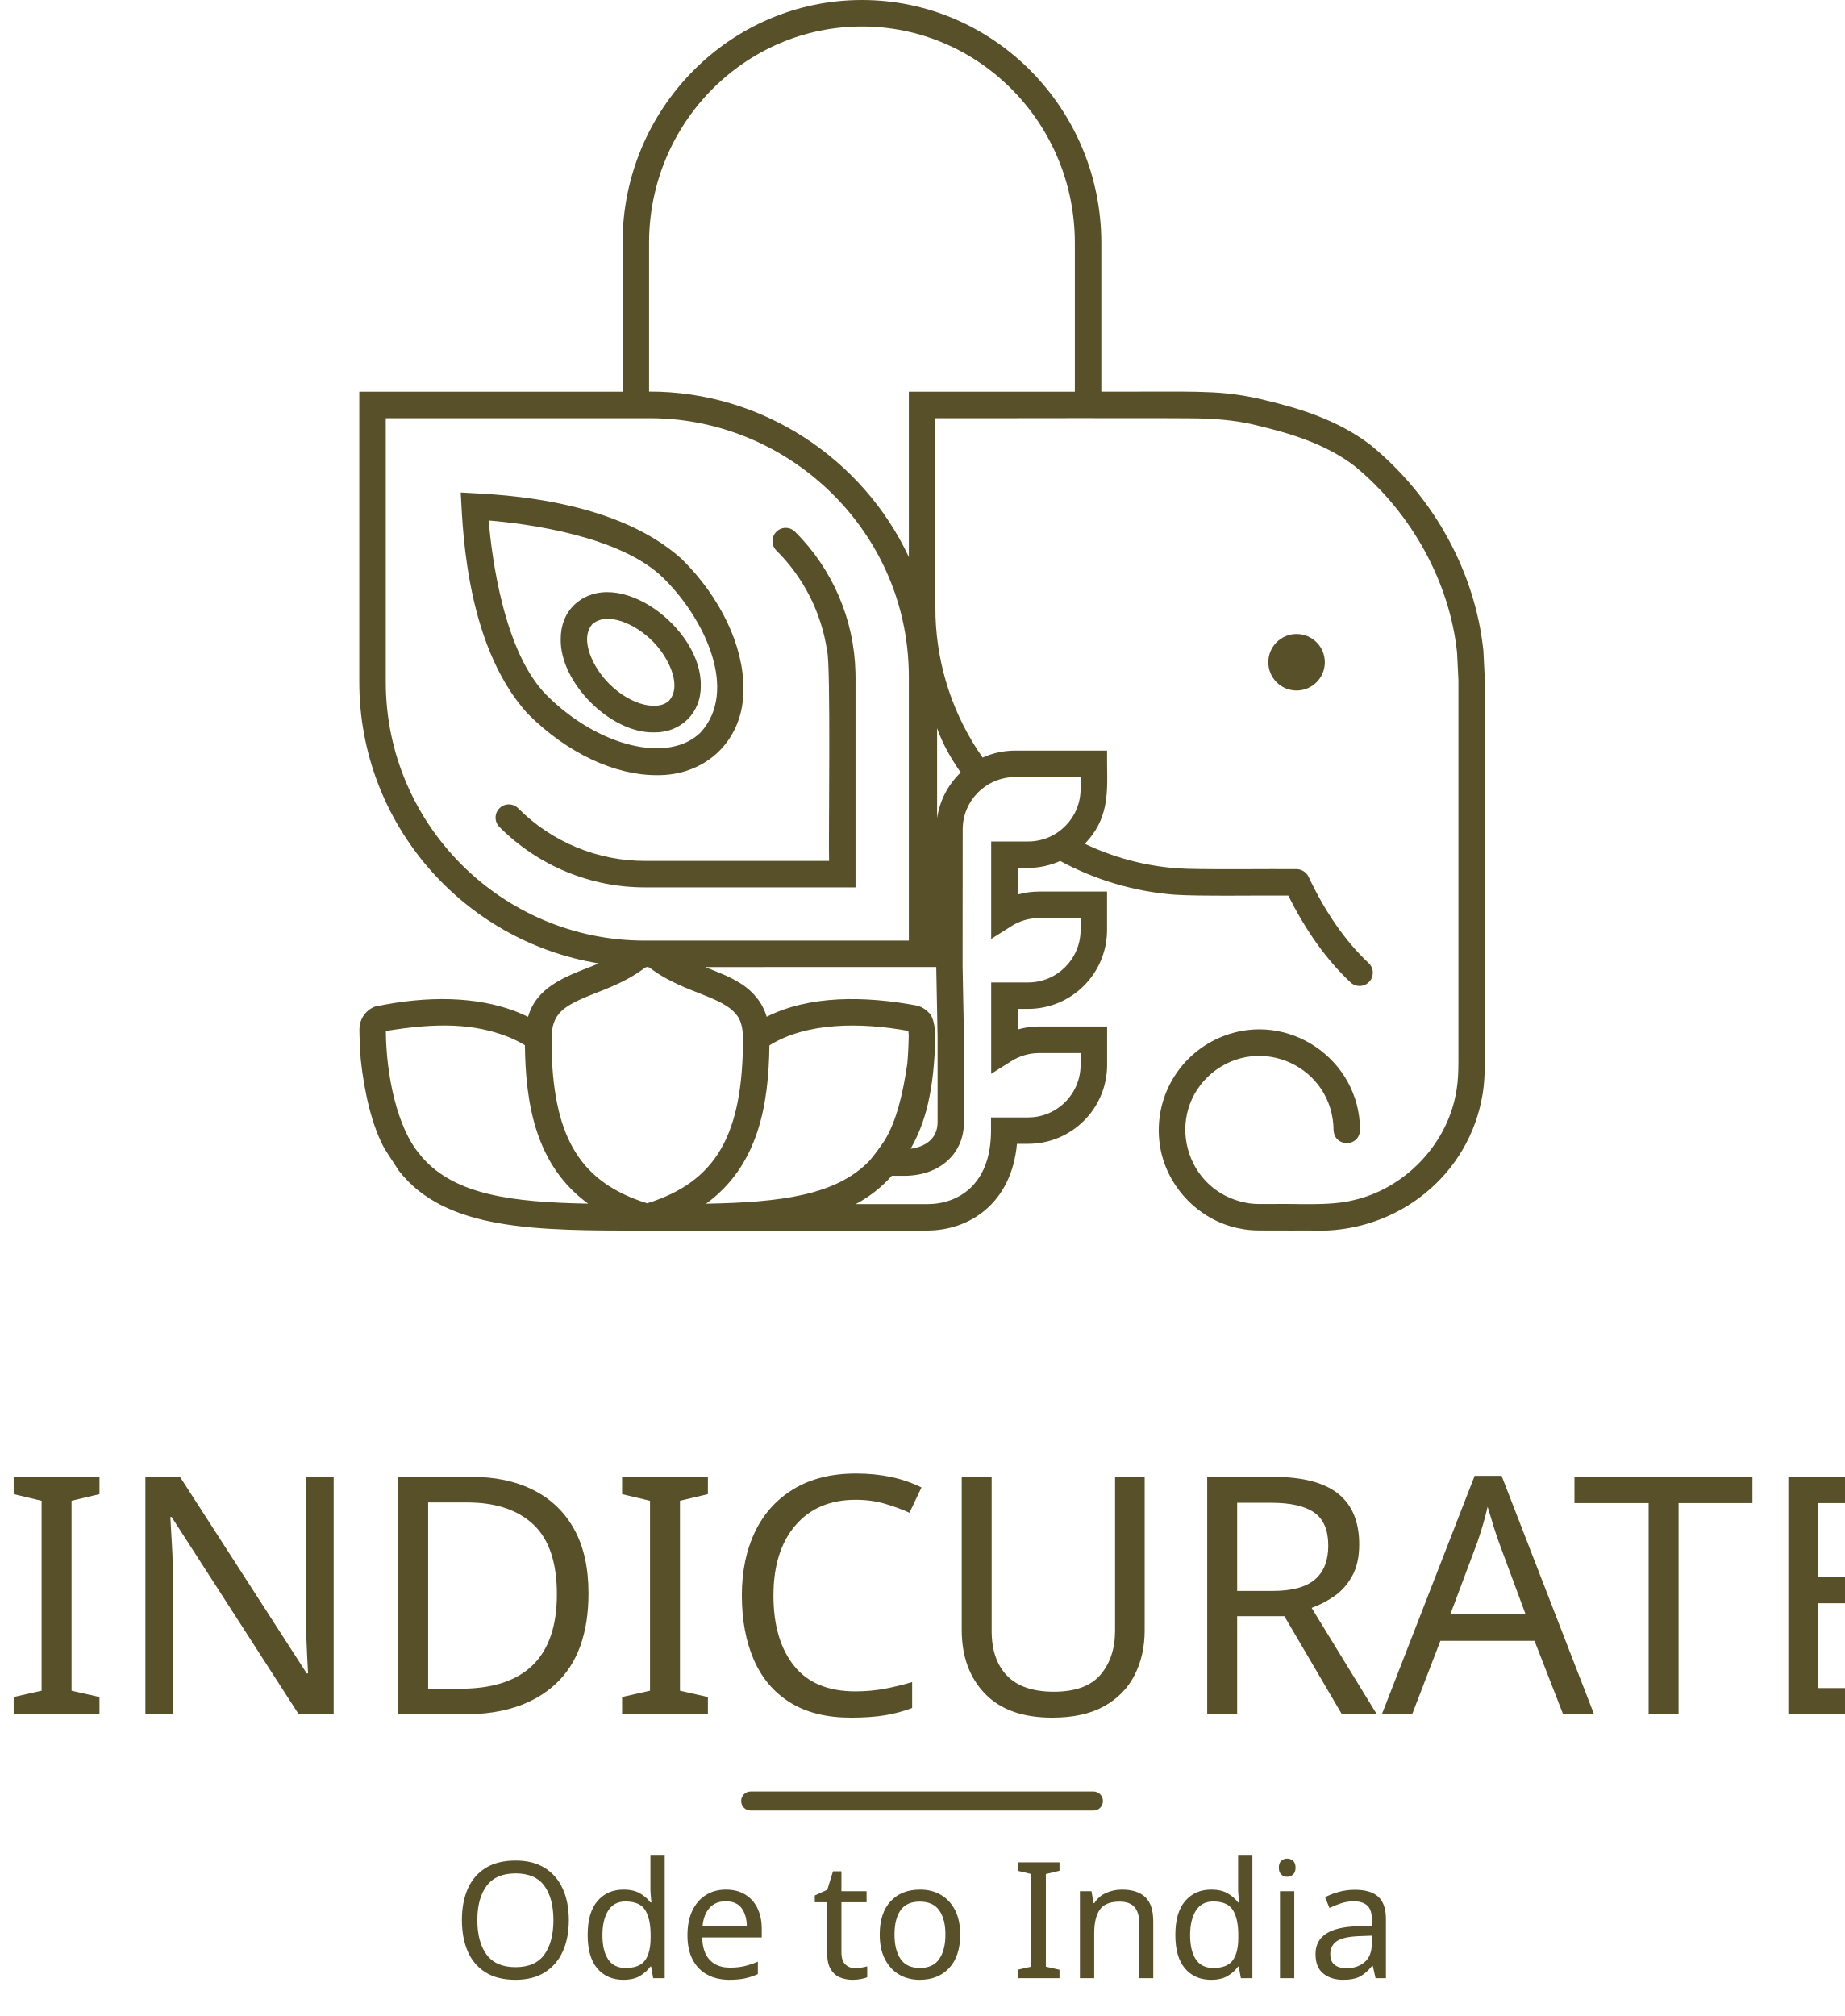
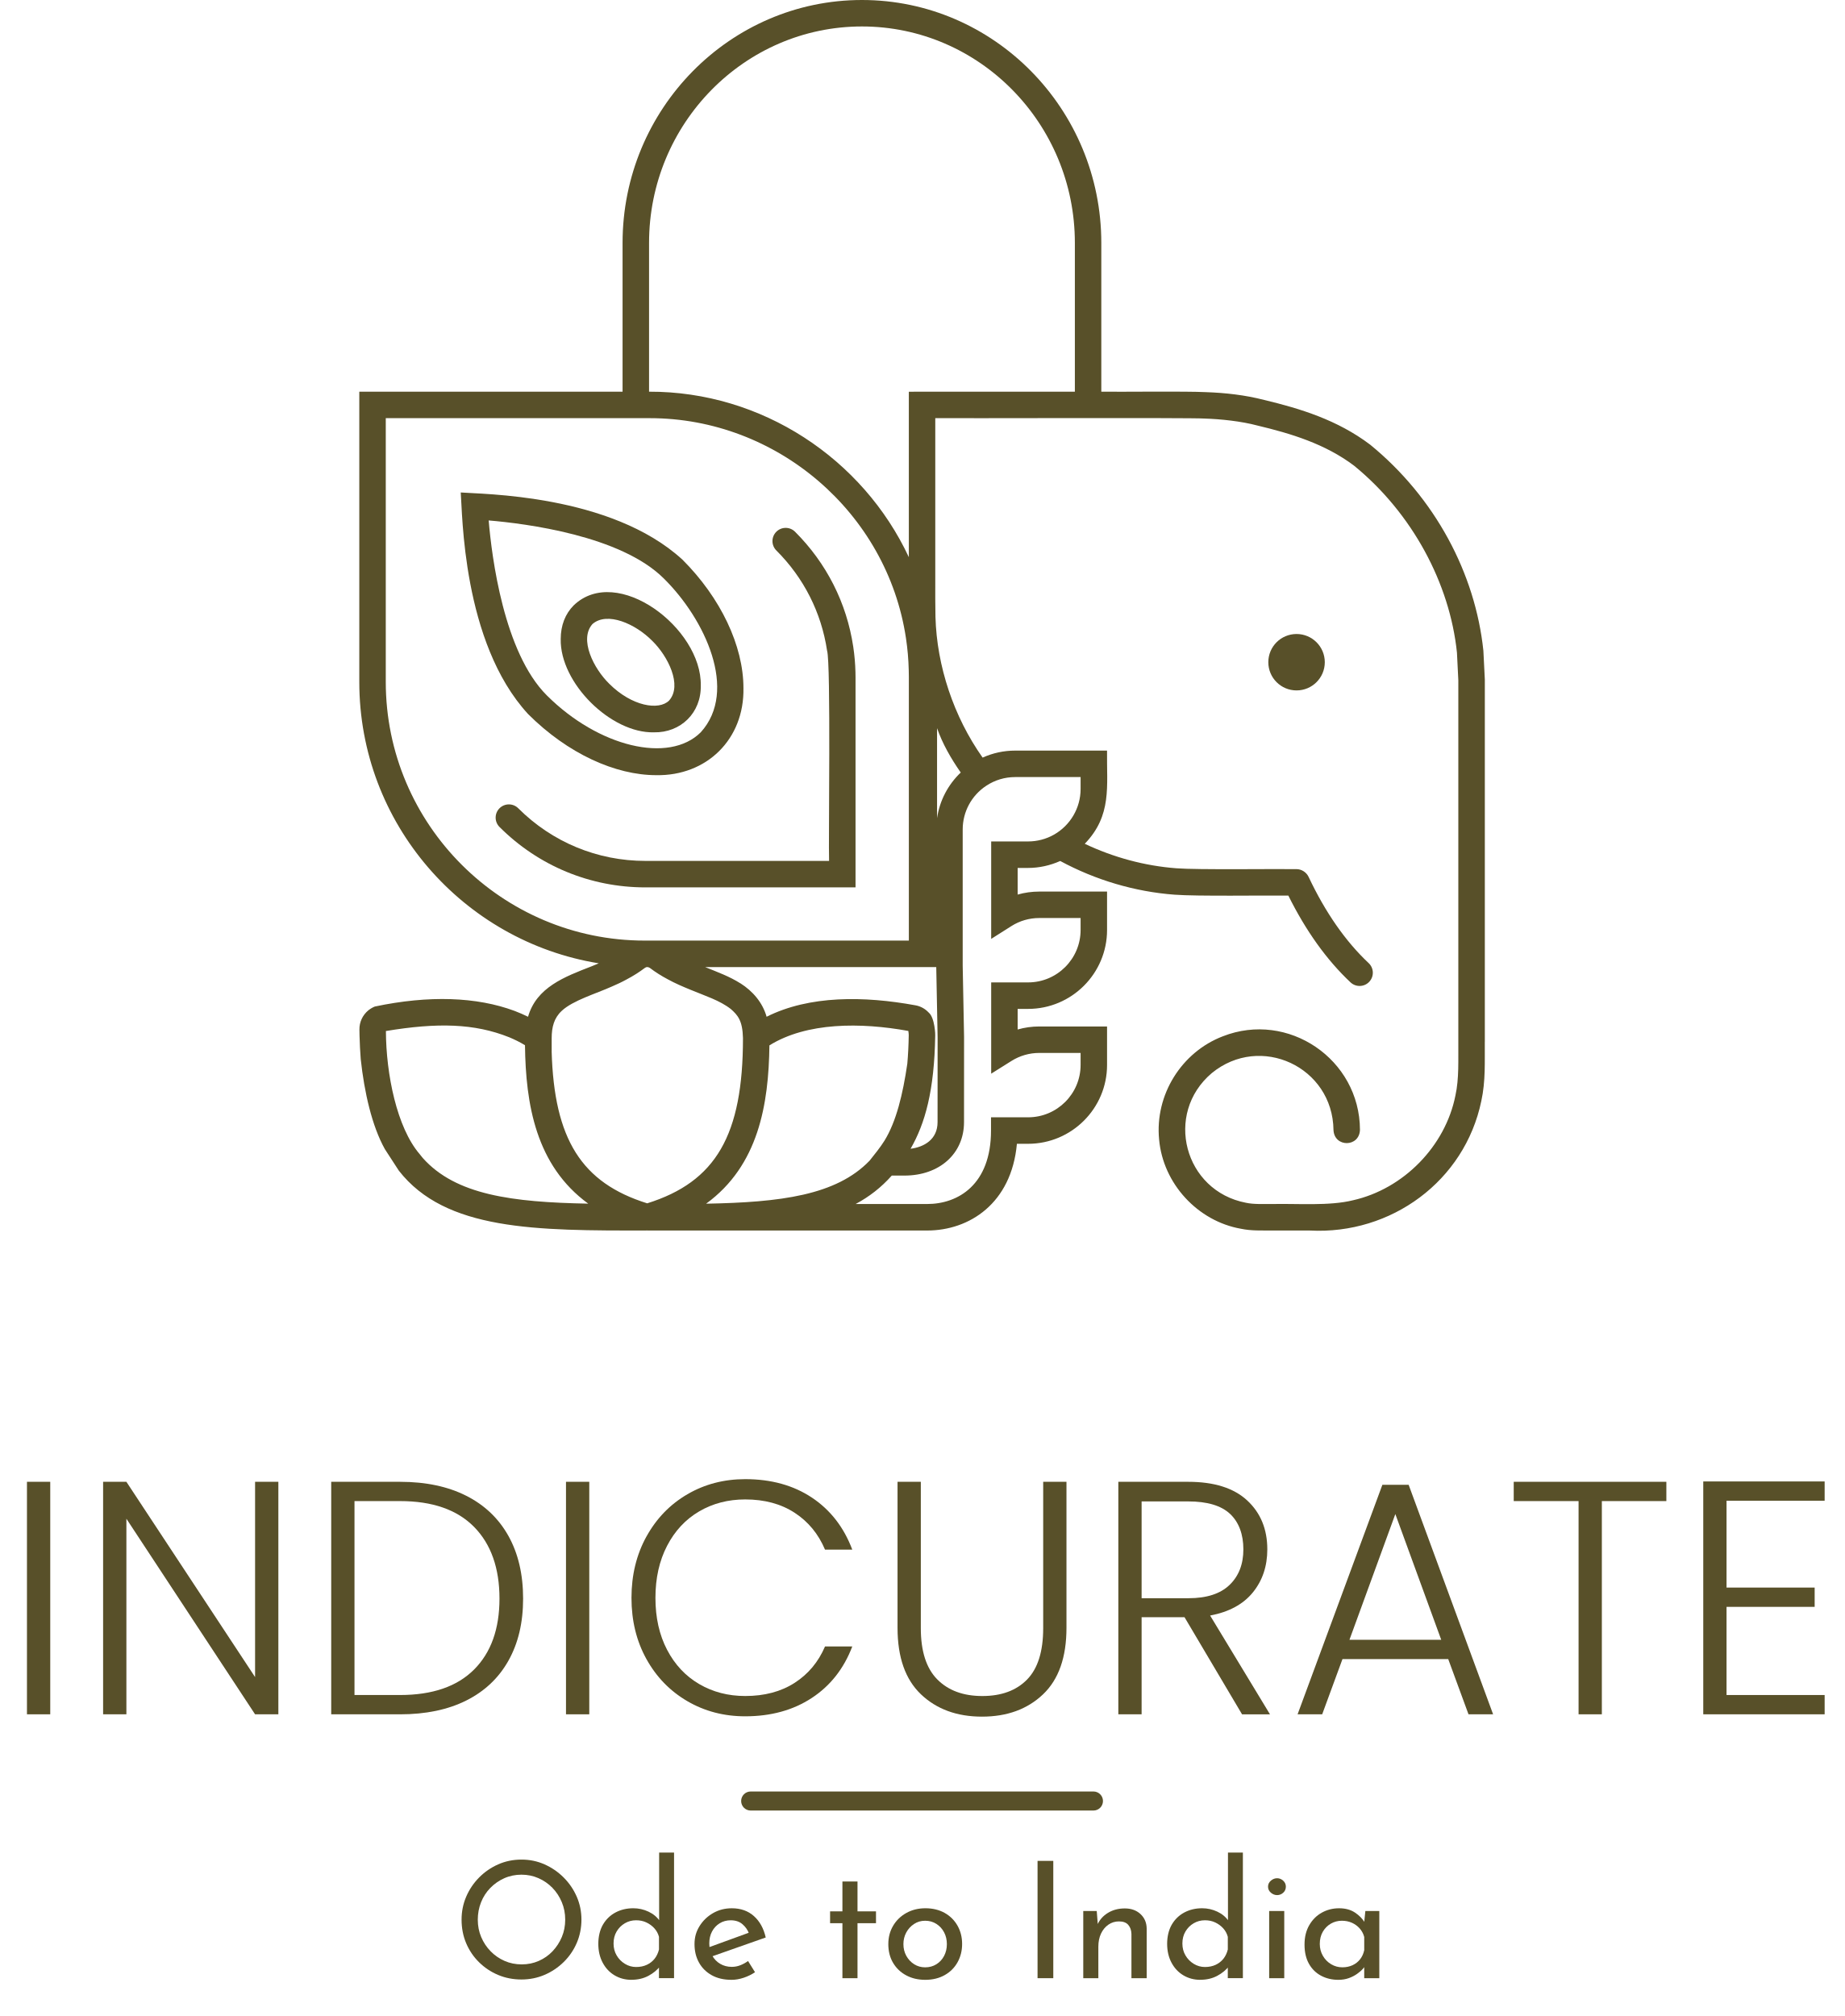
<svg xmlns="http://www.w3.org/2000/svg" id="Layer_1" data-name="Layer 1" viewBox="0 0 1171 1280">
  <defs>
-     <style>.cls-1{font-size:211.21px;font-family:Poppins-Light, Poppins;font-weight:300;}.cls-1,.cls-2,.cls-3{fill:#585029;}.cls-2{font-size:103.02px;font-family:JosefinSans-Regular, Josefin Sans;}</style>
+     <style>
+       .cls-1 {
+         fill: #585029;
+       }
+     </style>
  </defs>
-   <text class="cls-1" transform="translate(0.23 1088.46)">INDICURATE</text>
-   <text class="cls-2" transform="translate(287 1256)">Ode to India</text>
-   <path class="cls-3" d="M694.27,1149.55H476.63a6,6,0,1,1,0-12.09H694.27a6,6,0,1,1,0,12.09Z" />
-   <path class="cls-3" d="M805.3,420.45a17.94,17.94,0,1,0,17.93-17.91A17.91,17.91,0,0,0,805.3,420.45Z" />
-   <path class="cls-3" d="M543.21,563.43V430.2c0-1.1,0-2.18-.05-3.37a130.21,130.21,0,0,0-38.35-89.21,8.4,8.4,0,1,0-11.88,11.89,113.06,113.06,0,0,1,32.21,63.63c2.48,7.66.81,122.5,1.27,133.48H409.83A113.55,113.55,0,0,1,329,513.19a8.4,8.4,0,1,0-11.88,11.89,130.25,130.25,0,0,0,92.67,38.35Z" />
-   <path class="cls-3" d="M416.68,492.17c31.89.56,55.95-22.68,55.35-55.3,0-26.83-14.46-57.29-38.68-81.48-45.61-41.89-128.4-41.62-140.82-42.7,1.1,12.36.8,95.08,42.75,140.67C360.59,478.64,390.82,492.17,416.68,492.17Zm4.79-124.89c26.23,25.9,47.36,71.26,23.48,97.64-20.14,20.13-64.92,9.38-97.79-23.45-27.28-27.25-34.92-87.8-36.88-111C333.53,332.38,394.14,340,421.47,367.28Z" />
-   <path class="cls-3" d="M415.25,465c16.94.33,30-12.39,29.7-29.67.76-36.47-53.21-77.3-80.67-51-5.4,5.4-8.26,12.79-8.26,21.4C355.46,433.66,387.93,465.68,415.25,465Zm-39.09-68.74c9.33-8.11,27.25-.21,38,10.67,9.95,9.71,19.28,28.23,10.67,37.91-6.46,6.45-23.64,3.66-38-10.66C376.89,424.44,367.56,405.9,376.16,396.23Z" />
-   <path class="cls-3" d="M942.77,661.5V431.44l-.91-18.31c-5.13-49-30.66-97.13-71.88-130.8-20.85-15.77-44.65-23-67.28-28.39a171,171,0,0,0-37.08-5c-12.88-.65-52.86-.12-66.35-.28V154.24C699.26,69.19,631.09,0,547.28,0s-152,69.19-152,154.24V248.7H228.13V433c0,89.91,65.95,164.69,152.05,178.68-1.56.66-3.09,1.3-4.48,1.86-17.31,6.71-35.08,13.38-40.42,32.06-2.79-1.36-5.52-2.55-8.31-3.62l-.34-.13c-24-8.9-54.24-10-88.64-2.74a17.18,17.18,0,0,0-4.09,2.38,15.5,15.5,0,0,0-5.69,12.29l.06,3.9c.15,5.08.4,10,.76,14.8,2.27,21.1,7.13,42.49,15.32,57.16l8.87,13.66c29.63,38,86.74,38.17,157.82,38a2.68,2.68,0,0,0,.49,0c3.24,0,169.66,0,177.18,0,26.65,0,53.51-17.11,57-55.06h7.11a50.15,50.15,0,0,0,50.13-50.05V651.73H659.83a49.64,49.64,0,0,0-13.69,1.92V640.56h6.64a50.17,50.17,0,0,0,50.13-50.08v-24.4H659.83a49.89,49.89,0,0,0-13.69,1.9V551.07h6.64a50.19,50.19,0,0,0,20.38-4.41,182.24,182.24,0,0,0,72.5,21.39c14.55,1.13,57.44.38,72.36.59,11.08,22.32,24.33,40.87,39.48,55.09A8.4,8.4,0,1,0,869,611.48c-14.69-13.79-27.53-32.24-38.16-54.82a8.63,8.63,0,0,0-7.6-4.82c-14-.21-62.86.51-76.28-.54a165.23,165.23,0,0,1-58.19-15.56c17.4-18.13,13.85-36.37,14.14-59.16H644.54A49.94,49.94,0,0,0,623.91,481,165.45,165.45,0,0,1,594,391.69c-.16-7.68-.14-15.36-.12-23.05,0-5.35,0-95.14,0-103.13,11.5.16,163-.35,170.71.24,10.65.32,23.64,1.72,34,4.48,20.93,5,42.84,11.54,61.3,25.51,36.88,30.17,60.68,74.61,65.25,118.62l.87,17.49V661.42c-.11,11.44.55,23.36-1.84,34.13-6.36,32.13-32.9,59.31-65.06,66.53-15.1,3.74-35.47,2-51.5,2.38-5.47-.08-11.37.31-16.45-.8-39.23-7.5-52.15-56.54-21.7-82.32,30.83-25.28,76.82-4,77.28,36.17.56,11.13,16.46,11,16.8-.18-.17-44.86-45.65-75.66-87.09-59.36A64.07,64.07,0,0,0,736,723.5c2.5,28.09,24.57,51.8,51.84,56.64,6.94,1.44,13,1.05,19.63,1.13,3.25.08,21.52,0,24.29,0C883.29,784,930,749.89,940.56,699,943.36,686.2,942.65,674.07,942.77,661.5ZM244.94,433V265.51H412.6c80.78,0,150.69,60,162.63,139.67A166,166,0,0,1,577,425.46c0,1.43.06,2.83.06,4.26V597.21H409.36C318.7,597.21,244.94,523.53,244.94,433Zm23.5,302.28-2-2.5C252,715.89,245.13,682,245,654.62c32.65-5.41,56.17-4.88,78.22,3.94h0a75.17,75.17,0,0,1,10.06,5.06c.45,37.44,6.87,76.35,40.15,100.6C325.24,763.32,289.36,758.72,268.44,735.24ZM410.93,764c-41.62-13-59.12-40.64-60.67-96.54h0v-8.4c0-6.92,1.46-12.71,6.39-17.27,7-6.61,21.92-11,31.73-15.4a103.08,103.08,0,0,0,9.46-4.54,83.62,83.62,0,0,0,11.6-7.34,2.57,2.57,0,0,1,3.15,0A81.93,81.93,0,0,0,424,621.77a140.21,140.21,0,0,0,14.76,6.78c8.85,3.69,18.31,6.62,25.34,12.15,4.37,3.9,7.39,7.25,7.66,18.38C471.75,720.7,454.6,750.35,410.93,764Zm37.41.23c33.28-24.23,39.73-63.09,40.19-100.51,23.73-14.76,58-14.67,88.21-9.17a22.74,22.74,0,0,1,.25,2.61c-.11,6.64-.42,12.63-.9,18.16-2.84,19.43-7,36.77-14.53,48.94a143.89,143.89,0,0,1-9.4,12.62C531,759,495.6,763.39,448.34,764.25ZM611.25,526.66a33.29,33.29,0,0,1,33.29-33.27H686.1V501a33.31,33.31,0,0,1-33.32,33.28H629.34v61.87l12.9-8.17a32.8,32.8,0,0,1,17.59-5.08H686.1v7.6a33.34,33.34,0,0,1-33.32,33.28H629.34v58l12.87-8.09a33.16,33.16,0,0,1,17.62-5.08H686.1v7.62a33.33,33.33,0,0,1-33.32,33.25H629.23v8.4c0,34.4-20.93,46.65-40.52,46.65H543.29a82,82,0,0,0,22.94-18h8c22.27,0,37.82-13.95,37.82-33.93l0-54.14-.87-45.25ZM610,490.49a50,50,0,0,0-15,29V462.32C598.4,472.14,603.8,481.59,610,490.49ZM594.46,614l.85,44.48,0,54c0,11-8.54,15.8-17.13,16.88,9.23-16,15.09-36.87,15.64-71.88.12,0-.21-11.36-4.12-14.56a15.08,15.08,0,0,0-8.45-4.64c-32.49-5.95-67.25-6.4-94.48,7.28-2.55-9-8.76-16.26-16.62-21.24h-.07c-6.71-4.28-14.4-7.11-22.37-10.31Zm88-365.32h-97l-8.4,0v105c-29.2-62.48-93.26-105.28-164.94-105.07V154.24c0-75.78,60.64-137.43,135.18-137.43S682.46,78.46,682.46,154.24Z" />
+   <g>
+     <g>
+       <path class="cls-1" d="M31.9,940.82v147.63h-14.78v-147.63h14.78Z" />
+       <path class="cls-1" d="M176.74,1088.46h-14.78l-81.71-124.19v124.19h-14.78v-147.63h14.78l81.71,123.98v-123.98h14.78v147.63Z" />
+       <path class="cls-1" d="M296.03,949.69c11.68,5.91,20.62,14.43,26.82,25.56,6.19,11.12,9.29,24.36,9.29,39.71s-3.1,28.34-9.29,39.39c-6.2,11.06-15.13,19.5-26.82,25.35-11.68,5.84-25.69,8.76-42.02,8.76h-43.71v-147.63h43.71c16.33,0,30.33,2.96,42.02,8.87ZM300.99,1060.05c10.77-10.77,16.15-25.8,16.15-45.09s-5.38-34.6-16.15-45.52c-10.77-10.91-26.43-16.37-46.98-16.37h-28.93v123.13h28.93c20.55,0,36.21-5.39,46.98-16.16Z" />
+       <path class="cls-1" d="M374.15,940.82v147.63h-14.78v-147.63h14.78Z" />
+       <path class="cls-1" d="M410.46,975.57c6.33-11.47,14.99-20.42,25.97-26.82,10.98-6.41,23.23-9.61,36.74-9.61,16.47,0,30.58,3.91,42.33,11.72,11.75,7.82,20.3,18.83,25.65,33.05h-17.31c-4.22-10-10.66-17.81-19.32-23.44-8.66-5.63-19.11-8.45-31.35-8.45-10.84,0-20.59,2.53-29.24,7.6-8.66,5.07-15.45,12.36-20.38,21.86-4.93,9.5-7.39,20.52-7.39,33.05s2.46,23.52,7.39,32.95c4.93,9.44,11.72,16.69,20.38,21.75,8.66,5.07,18.4,7.6,29.24,7.6,12.25,0,22.7-2.78,31.35-8.34,8.66-5.56,15.1-13.27,19.32-23.13h17.31c-5.35,14.08-13.94,25-25.76,32.74-11.82,7.75-25.9,11.62-42.23,11.62-13.51,0-25.76-3.2-36.74-9.61-10.98-6.41-19.64-15.31-25.97-26.72-6.33-11.41-9.5-24.36-9.5-38.86s3.17-27.49,9.5-38.97Z" />
+       <path class="cls-1" d="M584.66,940.82v92.93c0,14.65,3.48,25.49,10.45,32.53,6.97,7.04,16.5,10.56,28.61,10.56s21.57-3.49,28.4-10.46c6.83-6.97,10.24-17.85,10.24-32.63v-92.93h14.78v92.72c0,18.73-4.96,32.81-14.89,42.24-9.92,9.43-22.84,14.15-38.74,14.15s-28.82-4.72-38.74-14.15c-9.92-9.43-14.89-23.51-14.89-42.24v-92.72h14.78Z" />
+       <path class="cls-1" d="M788.62,1088.46l-36.53-61.67h-27.24v61.67h-14.78v-147.63h44.34c16.47,0,28.96,3.94,37.48,11.83,8.51,7.89,12.77,18.24,12.77,31.05,0,10.7-3.06,19.82-9.18,27.35-6.12,7.53-15.17,12.43-27.13,14.68l38.01,62.73h-17.74ZM724.85,1014.74h29.77c11.54,0,20.23-2.81,26.08-8.45,5.84-5.63,8.76-13.16,8.76-22.6s-2.82-17.21-8.45-22.49c-5.63-5.28-14.5-7.92-26.6-7.92h-29.56v61.46Z" />
+       <path class="cls-1" d="M919.52,1053.4h-67.14l-12.88,35.06h-15.62l53.84-145.73h16.68l53.63,145.73h-15.62l-12.88-35.06ZM915.09,1041.15l-29.14-79.84-29.14,79.84h58.28Z" />
+       <path class="cls-1" d="M1058.03,940.82v12.25h-40.96v135.38h-14.78v-135.38h-41.17v-12.25h96.91Z" />
+       <path class="cls-1" d="M1096.24,952.86v55.12h55.95v12.25h-55.95v55.97h62.29v12.25h-77.07v-147.85h77.07v12.25h-62.29Z" />
+     </g>
+     <g>
+       <path class="cls-1" d="M293.07,1218.81c0-5.15.98-10.01,2.94-14.58,1.96-4.57,4.69-8.62,8.19-12.16,3.5-3.54,7.53-6.32,12.1-8.34,4.57-2.02,9.49-3.04,14.78-3.04s10.11,1.01,14.67,3.04c4.57,2.03,8.62,4.81,12.15,8.34,3.54,3.54,6.3,7.59,8.29,12.16,1.99,4.57,2.99,9.43,2.99,14.58s-1,10.23-2.99,14.83c-1.99,4.6-4.75,8.64-8.29,12.1-3.54,3.47-7.59,6.18-12.15,8.14-4.57,1.96-9.46,2.94-14.67,2.94s-10.21-.96-14.78-2.88c-4.57-1.92-8.6-4.6-12.1-8.04-3.5-3.43-6.23-7.45-8.19-12.05-1.96-4.6-2.94-9.62-2.94-15.04ZM303.37,1218.91c0,3.92.72,7.57,2.16,10.97,1.44,3.4,3.43,6.41,5.97,9.01,2.54,2.61,5.49,4.65,8.86,6.13,3.36,1.48,7,2.21,10.92,2.21s7.45-.74,10.81-2.21c3.36-1.48,6.28-3.52,8.75-6.13,2.47-2.61,4.43-5.61,5.87-9.01,1.44-3.4,2.16-7.09,2.16-11.07s-.72-7.61-2.16-11.08c-1.44-3.47-3.43-6.51-5.97-9.12-2.54-2.61-5.49-4.65-8.86-6.13-3.37-1.48-6.97-2.21-10.81-2.21s-7.55.76-10.92,2.27c-3.37,1.51-6.32,3.57-8.86,6.18-2.54,2.61-4.5,5.65-5.87,9.12-1.37,3.47-2.06,7.16-2.06,11.07Z" />
+       <path class="cls-1" d="M400.9,1257.03c-3.91,0-7.47-.95-10.66-2.83-3.19-1.89-5.72-4.57-7.57-8.04-1.85-3.47-2.78-7.47-2.78-12s.98-8.79,2.93-12.16c1.96-3.36,4.62-5.94,7.98-7.73,3.36-1.79,7.14-2.68,11.33-2.68,3.36,0,6.57.72,9.63,2.16,3.05,1.44,5.44,3.43,7.16,5.97l-.41,3.4v-46.88h9.47v79.74h-9.58v-10.61l1.03,2.68c-1.99,2.61-4.57,4.76-7.72,6.44-3.16,1.68-6.76,2.52-10.81,2.52ZM403.89,1248.89c2.54,0,4.8-.46,6.8-1.39,1.99-.93,3.64-2.22,4.94-3.86,1.3-1.65,2.23-3.61,2.78-5.87v-8.04c-.55-2.06-1.53-3.86-2.93-5.41-1.41-1.55-3.09-2.78-5.05-3.71-1.96-.93-4.14-1.39-6.54-1.39-2.61,0-5,.64-7.16,1.91-2.16,1.27-3.9,3.01-5.2,5.2-1.31,2.2-1.96,4.74-1.96,7.62s.65,5.34,1.96,7.57c1.3,2.23,3.05,4.02,5.25,5.36,2.2,1.34,4.57,2.01,7.11,2.01Z" />
+       <path class="cls-1" d="M464.44,1257.03c-4.88,0-9.06-.98-12.56-2.94-3.5-1.96-6.2-4.64-8.08-8.04-1.89-3.4-2.83-7.3-2.83-11.69s1.06-8,3.19-11.43c2.13-3.43,4.98-6.18,8.55-8.24,3.57-2.06,7.55-3.09,11.95-3.09,5.63,0,10.3,1.65,14.01,4.95,3.71,3.3,6.21,7.83,7.52,13.6l-35.12,12.36-2.27-5.67,28.84-10.51-2.06,1.34c-.82-2.27-2.2-4.24-4.12-5.92-1.92-1.68-4.43-2.52-7.52-2.52-2.61,0-4.94.64-7,1.91-2.06,1.27-3.67,3.01-4.84,5.2-1.17,2.2-1.75,4.71-1.75,7.52,0,2.95.62,5.55,1.85,7.78,1.24,2.23,2.93,3.98,5.1,5.25,2.16,1.27,4.62,1.91,7.36,1.91,1.85,0,3.66-.34,5.41-1.03,1.75-.69,3.38-1.58,4.89-2.68l4.43,7.11c-2.13,1.44-4.52,2.61-7.16,3.5-2.64.89-5.24,1.34-7.78,1.34Z" />
+       <path class="cls-1" d="M534.88,1194.6h9.58v18.96h11.74v7.52h-11.74v34.92h-9.58v-34.92h-7.83v-7.52h7.83v-18.96Z" />
+       <path class="cls-1" d="M564.03,1234.26c0-4.26,1.01-8.1,3.04-11.54,2.02-3.43,4.82-6.15,8.39-8.14,3.57-1.99,7.62-2.99,12.15-2.99s8.75,1,12.25,2.99c3.5,1.99,6.21,4.71,8.14,8.14,1.92,3.43,2.88,7.28,2.88,11.54s-.96,8.12-2.88,11.59c-1.92,3.47-4.65,6.2-8.19,8.19-3.54,1.99-7.64,2.99-12.31,2.99s-8.57-.95-12.1-2.83c-3.54-1.89-6.32-4.53-8.34-7.93-2.03-3.4-3.04-7.4-3.04-12ZM573.61,1234.36c0,2.75.62,5.24,1.85,7.47,1.24,2.23,2.9,4,4.99,5.31,2.09,1.31,4.41,1.96,6.95,1.96,2.68,0,5.06-.65,7.16-1.96,2.09-1.3,3.72-3.07,4.89-5.31,1.17-2.23,1.75-4.72,1.75-7.47s-.58-5.24-1.75-7.47c-1.17-2.23-2.8-4.02-4.89-5.36-2.09-1.34-4.48-2.01-7.16-2.01s-4.96.69-7.05,2.06c-2.09,1.38-3.74,3.18-4.94,5.41-1.2,2.23-1.8,4.69-1.8,7.37Z" />
+       <path class="cls-1" d="M658.78,1181.51h9.99v74.48h-9.99v-74.48Z" />
+       <path class="cls-1" d="M696.36,1213.35l.82,10.4-.41-1.65c1.37-3.16,3.6-5.68,6.69-7.57,3.09-1.89,6.66-2.83,10.71-2.83s7.36,1.18,9.94,3.55c2.57,2.37,3.9,5.44,3.96,9.22v31.52h-9.68v-28.12c-.07-2.33-.74-4.24-2.01-5.72-1.27-1.48-3.24-2.21-5.92-2.21-2.47,0-4.7.69-6.69,2.06-1.99,1.38-3.55,3.26-4.69,5.67-1.13,2.41-1.7,5.19-1.7,8.34v19.99h-9.58v-42.65h8.55Z" />
+       <path class="cls-1" d="M762.07,1257.03c-3.91,0-7.47-.95-10.66-2.83-3.19-1.89-5.72-4.57-7.57-8.04-1.85-3.47-2.78-7.47-2.78-12s.98-8.79,2.93-12.16c1.96-3.36,4.62-5.94,7.98-7.73,3.36-1.79,7.14-2.68,11.33-2.68,3.36,0,6.57.72,9.63,2.16,3.05,1.44,5.44,3.43,7.16,5.97l-.41,3.4v-46.88h9.47v79.74h-9.58v-10.61l1.03,2.68c-1.99,2.61-4.57,4.76-7.72,6.44-3.16,1.68-6.76,2.52-10.81,2.52ZM765.06,1248.89c2.54,0,4.8-.46,6.8-1.39,1.99-.93,3.64-2.22,4.94-3.86,1.3-1.65,2.23-3.61,2.78-5.87v-8.04c-.55-2.06-1.53-3.86-2.93-5.41-1.41-1.55-3.09-2.78-5.05-3.71-1.96-.93-4.14-1.39-6.54-1.39-2.61,0-5,.64-7.16,1.91-2.16,1.27-3.9,3.01-5.2,5.2-1.31,2.2-1.96,4.74-1.96,7.62s.65,5.34,1.96,7.57c1.3,2.23,3.05,4.02,5.25,5.36,2.2,1.34,4.57,2.01,7.11,2.01Z" />
+       <path class="cls-1" d="M805.12,1197.89c0-1.51.6-2.78,1.8-3.81,1.2-1.03,2.52-1.55,3.96-1.55s2.73.52,3.86,1.55c1.13,1.03,1.7,2.3,1.7,3.81s-.57,2.87-1.7,3.86c-1.13,1-2.42,1.49-3.86,1.49s-2.76-.51-3.96-1.54c-1.2-1.03-1.8-2.3-1.8-3.81ZM805.84,1213.35h9.58v42.65h-9.58v-42.65Z" />
+       <path class="cls-1" d="M849.71,1257.03c-3.98,0-7.6-.86-10.87-2.58-3.26-1.72-5.84-4.24-7.72-7.57-1.89-3.33-2.83-7.4-2.83-12.21s.99-8.84,2.99-12.31c1.99-3.47,4.65-6.13,7.98-7.98,3.33-1.85,6.99-2.78,10.97-2.78s7.35.91,10.09,2.73c2.75,1.82,4.84,3.97,6.28,6.44l-.62,1.65.93-9.07h8.86v42.65h-9.58v-11.13l1.03,2.47c-.28.69-.88,1.56-1.8,2.63-.93,1.07-2.16,2.15-3.71,3.25-1.54,1.1-3.31,2.01-5.3,2.73-1.99.72-4.22,1.08-6.69,1.08ZM852.29,1249.09c2.4,0,4.56-.45,6.49-1.34,1.92-.89,3.52-2.15,4.79-3.76,1.27-1.61,2.15-3.55,2.63-5.82v-8.34c-.55-2.06-1.51-3.86-2.88-5.41-1.37-1.54-3.02-2.75-4.94-3.61-1.92-.86-4.05-1.29-6.39-1.29-2.54,0-4.88.62-7,1.85-2.13,1.24-3.83,2.95-5.1,5.15-1.27,2.2-1.91,4.77-1.91,7.73,0,2.75.65,5.25,1.96,7.52,1.3,2.27,3.05,4.05,5.25,5.36,2.2,1.31,4.57,1.96,7.11,1.96Z" />
+     </g>
+     <path class="cls-1" d="M694.27,1149.55h-217.64c-3.34,0-6.05-2.71-6.05-6.05s2.71-6.05,6.05-6.05h217.64c3.34,0,6.05,2.71,6.05,6.05s-2.71,6.05-6.05,6.05Z" />
+   </g>
+   <g>
+     <path class="cls-1" d="M805.3,420.45c0,9.91,8.02,17.91,17.93,17.91,9.9,0,17.92-8,17.93-17.91-.01-9.91-8.04-17.91-17.93-17.91-9.91,0-17.93,8-17.93,17.91Z" />
+     <path class="cls-1" d="M543.21,563.43v-133.23c0-1.1-.02-2.17-.05-3.37-.13-5.4-.6-10.85-1.4-16.18-4.17-27.8-16.94-53.05-36.95-73.03-3.29-3.28-8.61-3.28-11.89,0-3.28,3.28-3.27,8.6.01,11.88,17.44,17.41,28.58,39.42,32.21,63.63,2.48,7.66.82,122.49,1.27,133.48h-116.57c-30.52,0-59.22-11.88-80.79-33.43-3.28-3.28-8.6-3.27-11.89,0-3.28,3.29-3.28,8.6,0,11.89,24.75,24.73,57.66,38.35,92.67,38.35h133.38Z" />
+     <path class="cls-1" d="M416.68,492.17c31.89.56,55.95-22.68,55.36-55.3,0-26.83-14.46-57.29-38.68-81.49-45.61-41.88-128.4-41.61-140.82-42.7,1.1,12.37.8,95.08,42.75,140.68,25.31,25.28,55.54,38.81,81.39,38.81ZM421.47,367.28c26.23,25.9,47.36,71.27,23.48,97.65-20.15,20.12-64.92,9.37-97.79-23.45-27.29-27.25-34.92-87.8-36.88-111.04,23.25,1.95,83.86,9.55,111.19,36.85Z" />
+     <path class="cls-1" d="M415.25,464.97c16.94.33,30.03-12.39,29.7-29.67.76-36.47-53.21-77.3-80.67-50.96-5.4,5.4-8.26,12.79-8.26,21.4-.56,27.92,31.91,59.94,59.23,59.23ZM376.16,396.23c9.33-8.11,27.26-.21,37.98,10.66,9.95,9.71,19.28,28.24,10.68,37.91-6.46,6.45-23.65,3.66-37.98-10.66-9.94-9.71-19.28-28.24-10.67-37.91Z" />
+     <path class="cls-1" d="M942.77,661.5v-230.07s-.92-18.3-.92-18.3c-5.13-49.04-30.65-97.14-71.88-130.8-20.85-15.77-44.65-22.97-67.28-28.39-12.2-3.15-24.59-4.53-37.08-4.96-12.89-.65-52.86-.12-66.35-.28v-94.46C699.26,69.19,631.09,0,547.28,0s-151.99,69.19-151.99,154.24v94.46h-167.16v184.26c0,89.91,65.95,164.69,152.05,178.68-1.56.66-3.08,1.3-4.48,1.86-17.31,6.71-35.08,13.38-40.42,32.06-2.78-1.36-5.52-2.55-8.31-3.62-.11-.04-.23-.09-.34-.13-23.97-8.9-54.24-10-88.64-2.74-1.35.54-2.58,1.24-4.08,2.38-3.69,3.06-5.77,7.49-5.7,12.29l.07,3.9c.14,5.08.39,10.04.76,14.8,2.27,21.1,7.13,42.49,15.32,57.16l8.87,13.66c29.63,38.01,86.74,38.17,157.82,38,.16.02.33.03.49.02,3.24-.03,169.66,0,177.18,0,26.64,0,53.5-17.11,56.95-55.06h7.11c27.64,0,50.13-22.45,50.13-50.05v-24.44h-43.09c-4.65,0-9.25.65-13.68,1.92v-13.08h6.64c27.64,0,50.13-22.47,50.13-50.09v-24.4h-43.09c-4.67,0-9.27.65-13.68,1.9v-16.91h6.64c7.06,0,14.01-1.56,20.39-4.41,22.37,12.08,47.33,19.5,72.5,21.39,14.55,1.12,57.43.37,72.35.59,11.08,22.32,24.33,40.87,39.48,55.09,3.38,3.17,8.7,3.01,11.88-.37,3.18-3.39,3.01-8.7-.38-11.88-14.69-13.79-27.53-32.24-38.17-54.82-1.4-2.88-4.39-4.8-7.6-4.83-14.05-.21-62.86.51-76.28-.54-20.04-1.51-39.91-6.88-58.19-15.55,17.4-18.14,13.85-36.38,14.14-59.17h-58.37c-7.2,0-14.2,1.54-20.63,4.45-18.37-25.93-29.09-58.21-29.94-89.34-.16-7.68-.14-15.37-.12-23.05.01-5.36,0-95.15,0-103.14,11.51.16,162.98-.35,170.71.25,10.65.32,23.64,1.71,33.98,4.48,20.92,4.99,42.83,11.54,61.29,25.51,36.88,30.17,60.68,74.61,65.25,118.62l.87,17.5v229.57c-.11,11.44.55,23.36-1.84,34.13-6.36,32.13-32.9,59.31-65.06,66.53-15.1,3.74-35.47,2-51.5,2.38-5.46-.08-11.36.3-16.44-.8-39.23-7.5-52.16-56.54-21.7-82.32,30.83-25.28,76.82-4.01,77.28,36.17.56,11.13,16.46,11,16.81-.17-.17-44.87-45.66-75.66-87.1-59.36-26.14,10.01-43.21,37.1-40.43,65.52,2.5,28.1,24.57,51.8,51.84,56.64,6.94,1.45,13,1.06,19.63,1.13,3.25.08,21.52-.05,24.29.02,51.55,2.7,98.26-31.4,108.82-82.24,2.8-12.84,2.1-24.98,2.21-37.54ZM244.94,432.96v-167.46h167.66c80.77,0,150.69,60.04,162.63,139.67,1.01,6.69,1.6,13.52,1.76,20.28.03,1.43.07,2.83.07,4.26v167.49h-167.7c-90.66,0-164.42-73.68-164.42-164.25ZM268.44,735.24l-2.01-2.5c-14.45-16.85-21.3-50.72-21.4-78.12,32.65-5.42,56.17-4.88,78.22,3.94h.02c3.49,1.48,6.63,2.98,10.06,5.06.45,37.44,6.87,76.34,40.15,100.6-48.23-.9-84.12-5.5-105.04-28.98ZM410.93,764.02c-41.62-13.02-59.12-40.64-60.67-96.54h.02v-8.4c.03-6.92,1.46-12.71,6.39-17.27,7.03-6.61,21.92-10.97,31.72-15.4,3.14-1.32,6.56-2.94,9.46-4.54,4.3-2.27,8.09-4.67,11.6-7.33,1.08-.79,2.03-.65,3.15,0,3.55,2.7,7.33,5.09,11.38,7.23,4.51,2.5,9.9,4.81,14.76,6.78,8.85,3.7,18.31,6.63,25.34,12.15,4.37,3.9,7.38,7.26,7.66,18.38,0,61.62-17.15,91.27-60.82,104.94ZM448.34,764.25c33.27-24.23,39.72-63.09,40.19-100.51,23.73-14.76,57.97-14.67,88.21-9.17.14.98.25,2.05.25,2.61-.1,6.64-.42,12.62-.9,18.16-2.84,19.43-7.01,36.77-14.53,48.94-2.7,4.3-6.23,8.64-9.4,12.62-21.19,22.05-56.56,26.48-103.82,27.35ZM611.25,526.66c0-11.19,5.59-21.61,14.97-27.77,5.42-3.6,11.75-5.51,18.33-5.51h41.56v7.6c0,11.95-6.48,23.05-16.93,28.97-4.96,2.81-10.63,4.3-16.4,4.3h-23.44v61.87l12.9-8.17c5.24-3.32,11.32-5.08,17.59-5.08h26.28v7.6c0,18.35-14.95,33.28-33.33,33.28h-23.44v57.95l12.87-8.08c5.3-3.33,11.39-5.09,17.62-5.09h26.28v7.63c0,18.33-14.95,33.24-33.33,33.24h-23.55v8.4c0,34.4-20.93,46.65-40.52,46.65h-45.43c8.64-4.61,16.28-10.55,22.94-18.05h8.05c22.26,0,37.82-13.95,37.82-33.93l.03-54.14-.87-45.25v-86.43ZM610.01,490.49c-8.1,7.72-13.42,17.88-15.04,28.98v-57.14c3.43,9.82,8.83,19.27,15.04,28.17ZM594.46,614.02l.86,44.48-.03,53.98c0,10.98-8.53,15.81-17.13,16.89,9.22-16.01,15.09-36.87,15.64-71.88.12.02-.21-11.37-4.12-14.57-2.22-2.42-5.26-4.09-8.45-4.63-32.49-5.95-67.25-6.4-94.48,7.27-2.55-9.01-8.77-16.26-16.63-21.24h-.06c-6.71-4.27-14.41-7.11-22.37-10.31h146.77ZM682.46,248.7h-97.01l-8.4.02v105.04c-29.2-62.47-93.26-105.28-164.94-105.07v-94.46c0-75.78,60.64-137.43,135.18-137.43s135.18,61.65,135.18,137.43v94.46Z" />
+   </g>
</svg>
